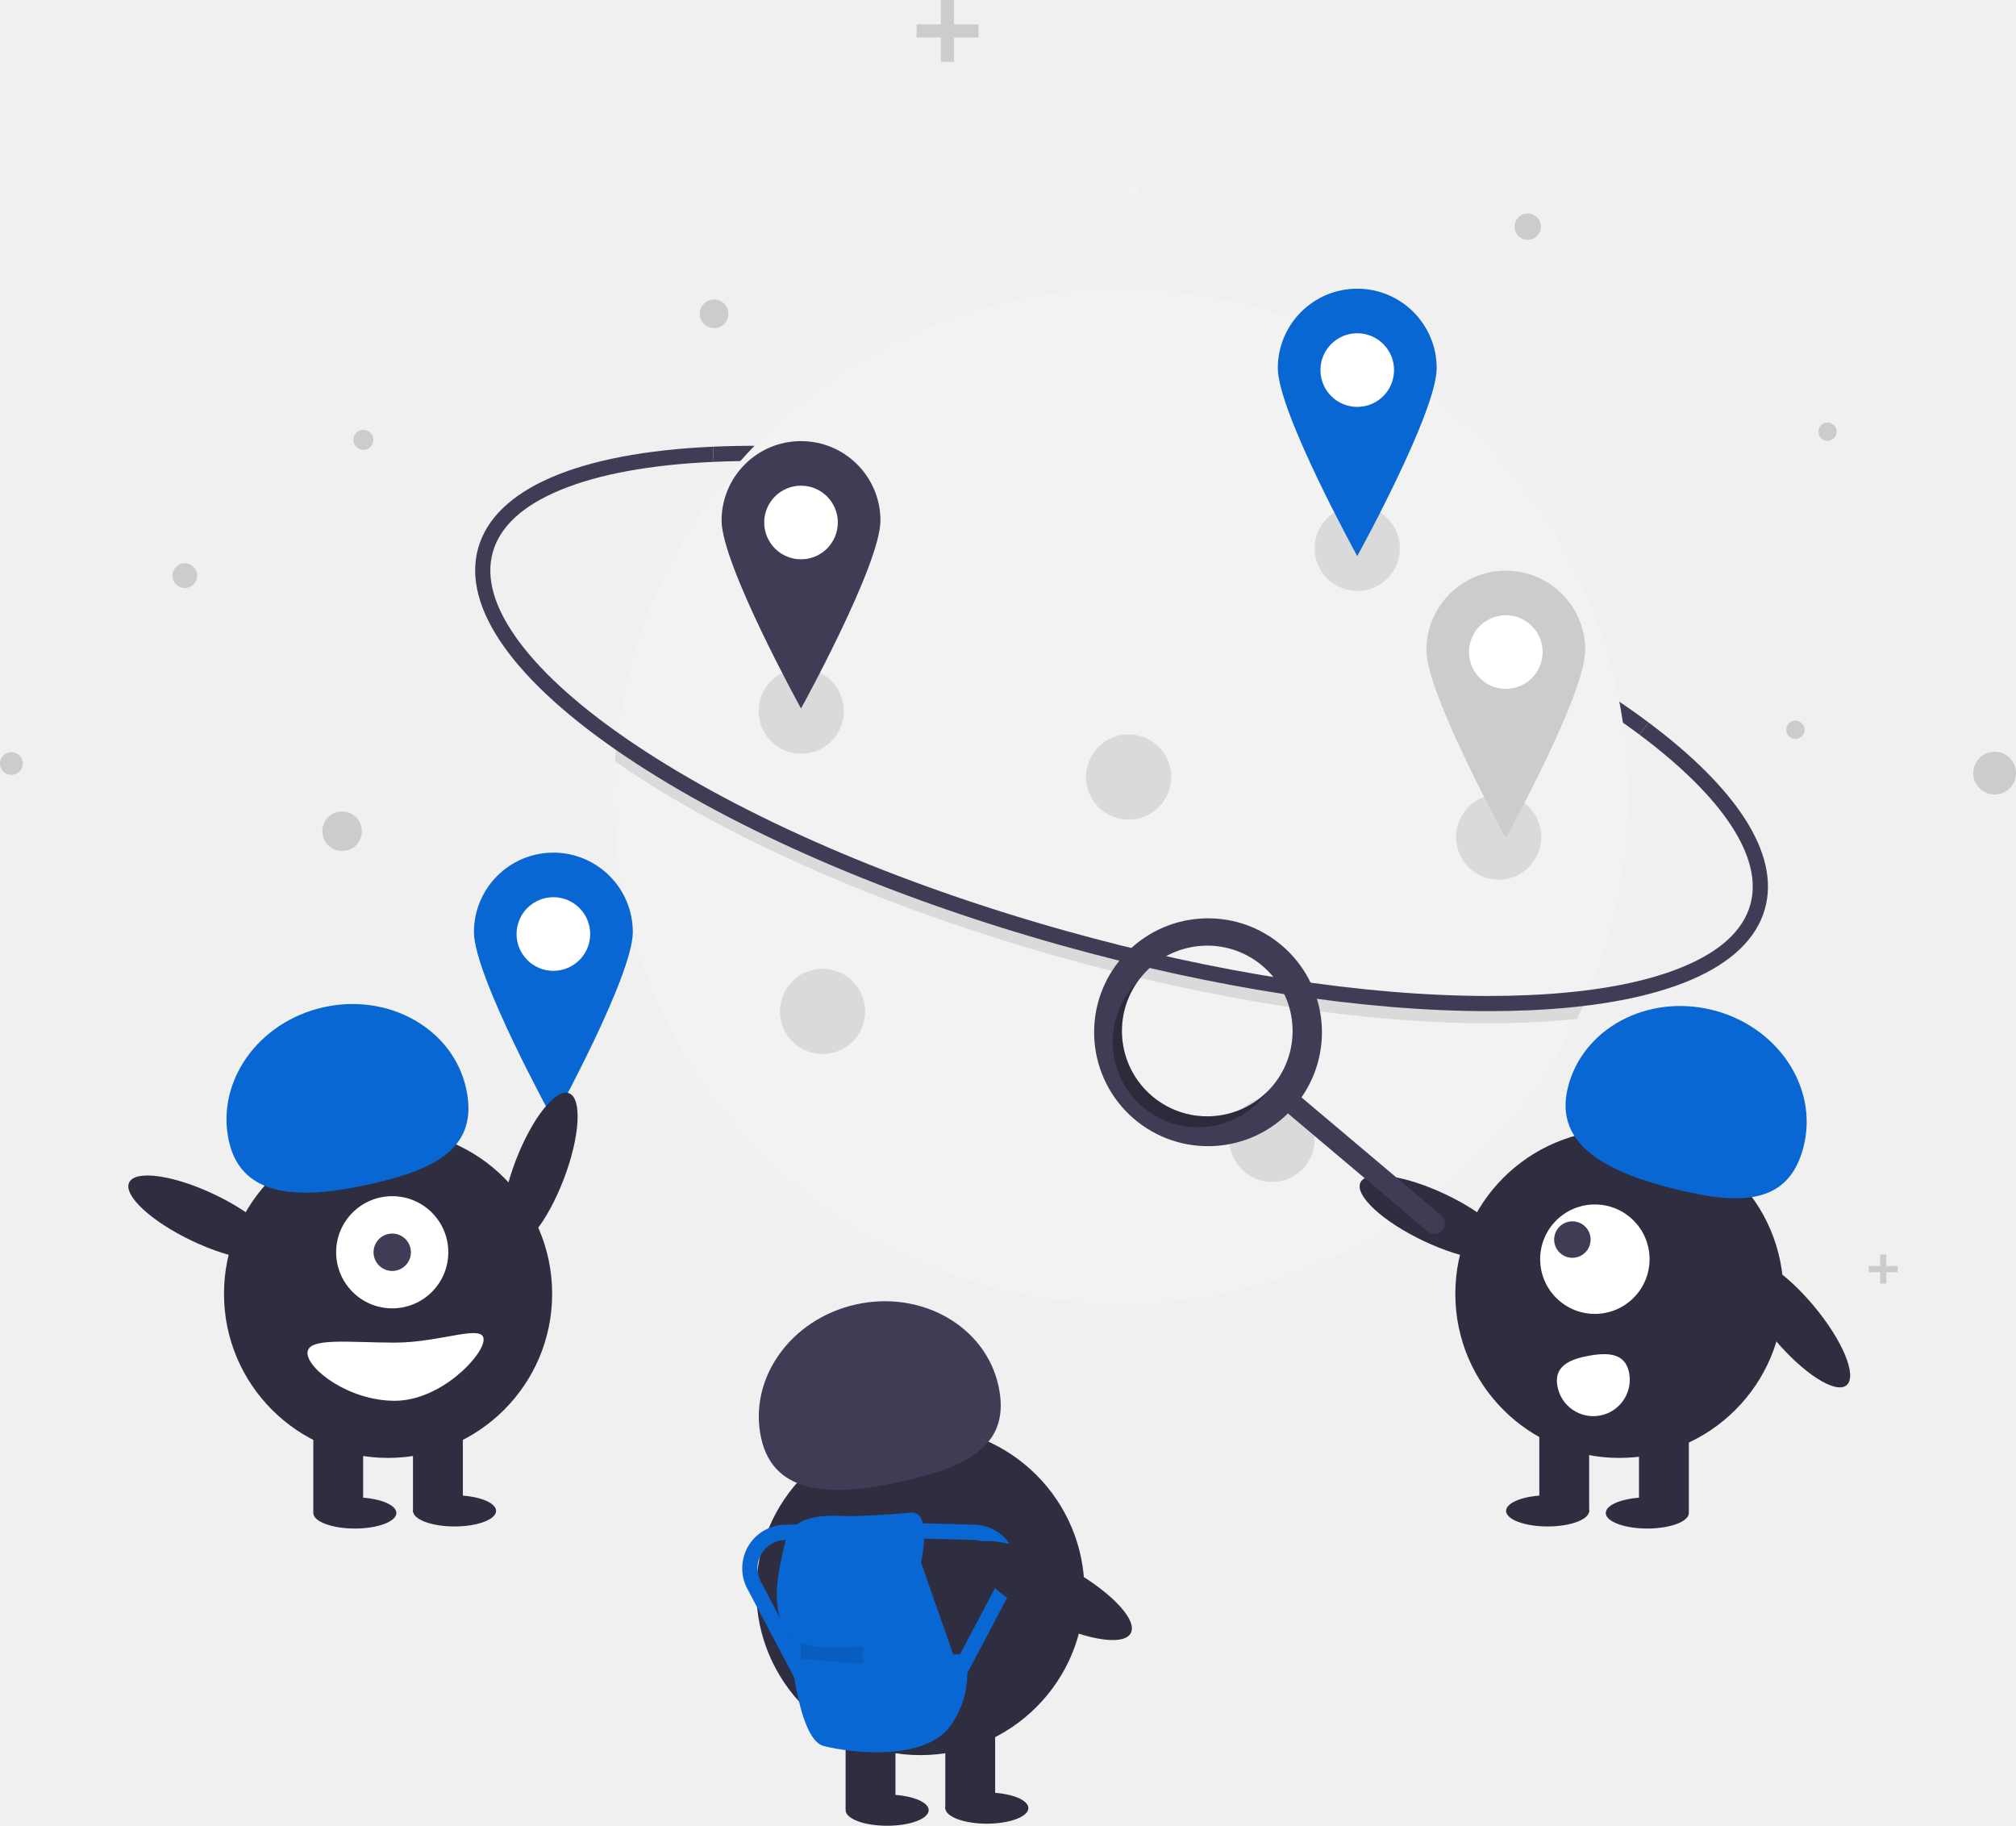
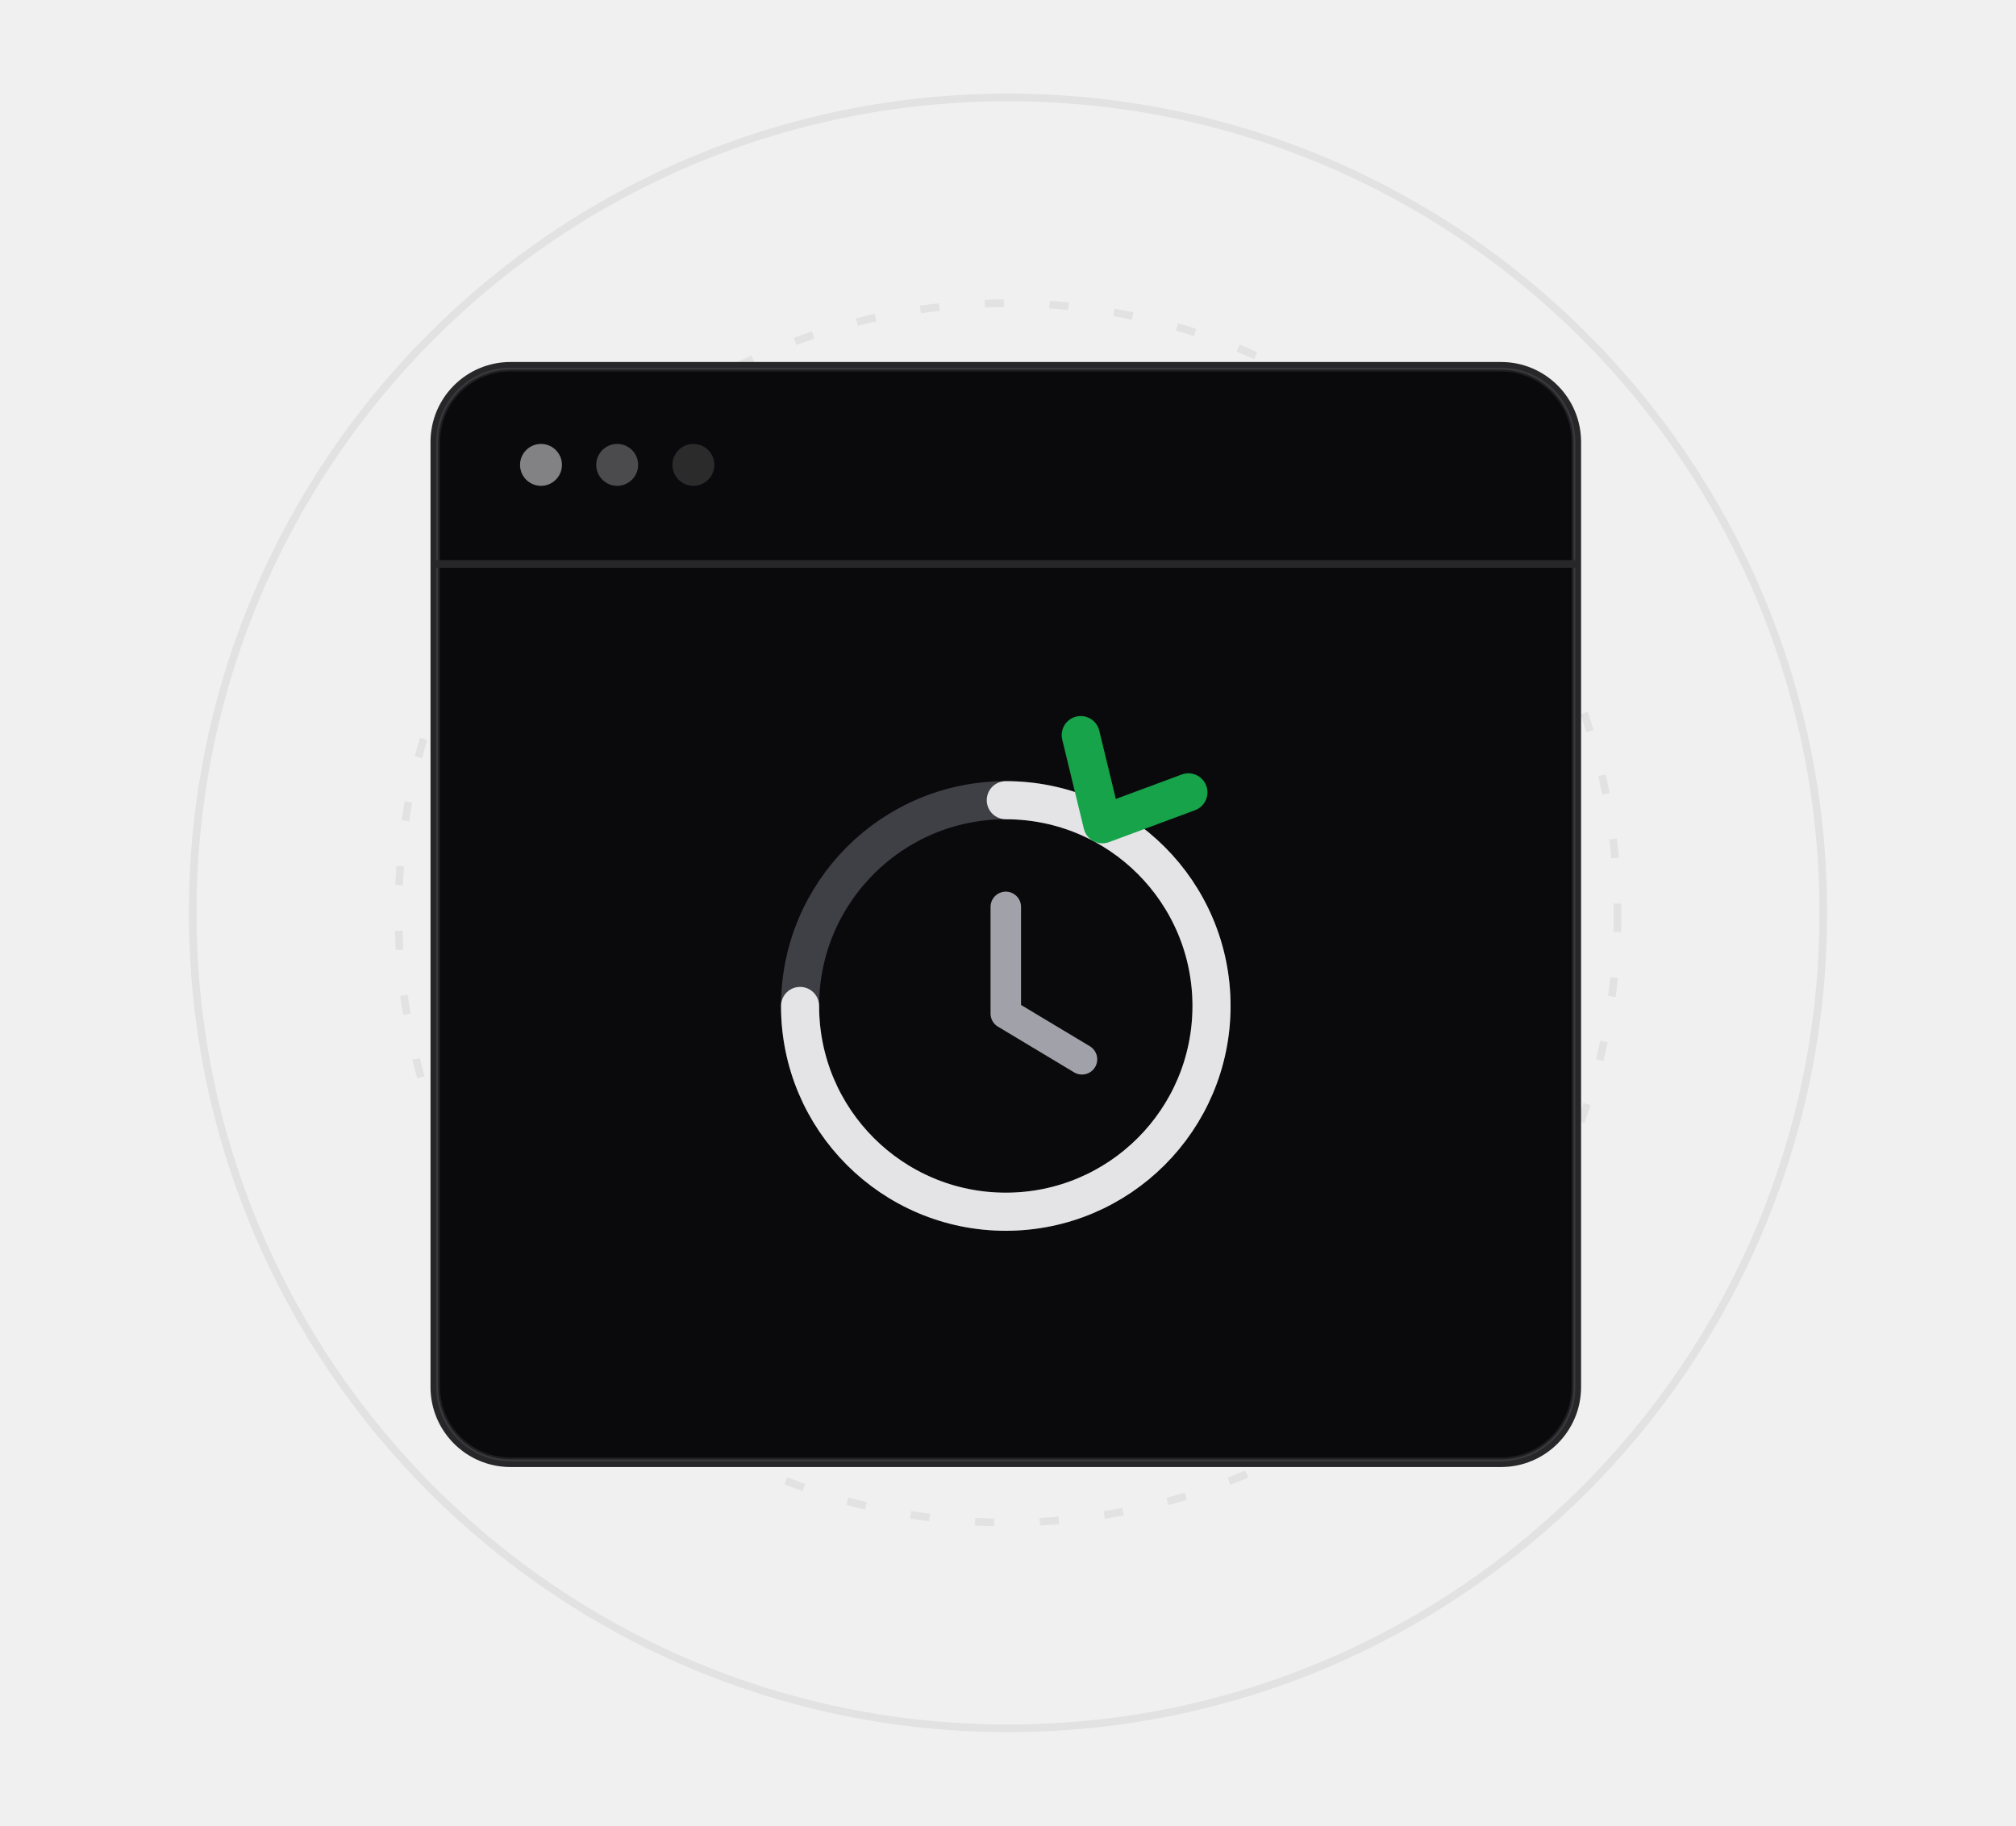
- <svg xmlns="http://www.w3.org/2000/svg" id="f38f865d-e131-49ab-9ab3-db2059075423" data-name="Layer 1" width="529.16" height="479.144" viewBox="0 0 529.16 479.144">
-   <path d="M765.724,403.199c-28.17-21.06-72.292-40.977-121.051-54.643-44.396-12.444-87.698-18.452-121.939-16.917l-.178-3.982c34.649-1.552,78.4,4.507,123.193,17.061,49.214,13.794,93.814,33.946,122.362,55.289Z" transform="translate(-335.4198 -210.428)" fill="#3f3d56" />
-   <path d="M762.799,419.42a132.645,132.645,0,0,1-11.479,54.156q-.951,2.14-1.981,4.241A133.148,133.148,0,0,1,496.541,419.42q0-4.622.315-9.172.149-2.314.387-4.6A133.136,133.136,0,0,1,762.799,419.42Z" transform="translate(-335.4198 -210.428)" fill="#f2f2f2" />
-   <path d="M751.32,473.576q-.951,2.14-1.981,4.241-5.835.634-12.285.921c-3.559.159-7.222.239-10.965.239-32.692,0-72.037-6.035-112.231-17.299-44.794-12.556-85.318-30.117-114.112-49.453q-1.471-.986-2.89-1.977.149-2.314.387-4.6,2.29,1.632,4.723,3.268c28.455,19.104,68.573,36.479,112.968,48.923,39.843,11.168,78.817,17.151,111.135,17.151q5.542,0,10.806-.235Q744.54,474.409,751.32,473.576Z" transform="translate(-335.4198 -210.428)" opacity="0.1" style="isolation:isolate" />
-   <path d="M726.09,475.789c-32.691.001-72.039-6.035-112.231-17.3-44.793-12.555-85.319-30.117-114.114-49.452-29.395-19.739-43.179-39.188-38.813-54.766,4.366-15.578,26.251-25.03,61.623-26.615l.178,3.982c-16.518.74-29.98,3.195-40.011,7.297-10.007,4.092-16.047,9.613-17.952,16.412-1.905,6.798.385,14.654,6.807,23.351,6.438,8.718,16.663,17.812,30.39,27.03,28.452,19.105,68.572,36.48,112.968,48.924,39.844,11.168,78.815,17.152,111.135,17.153q5.539,0,10.804-.235c16.518-.74,29.98-3.195,40.012-7.297,10.007-4.092,16.047-9.613,17.952-16.411,3.421-12.207-6.918-28.068-29.114-44.661l2.387-3.192c11.422,8.539,19.877,16.956,25.13,25.016,5.632,8.642,7.46,16.687,5.435,23.913-4.366,15.578-26.251,25.029-61.623,26.615C733.493,475.71,729.832,475.789,726.09,475.789Z" transform="translate(-335.4198 -210.428)" fill="#3f3d56" />
-   <circle cx="297.772" cy="50.327" r="1.526" fill="#f2f2f2" />
-   <circle cx="95.385" cy="115.426" r="2.624" fill="#ccc" />
-   <circle cx="89.792" cy="218.145" r="5.185" fill="#ccc" />
-   <circle cx="400.999" cy="59.481" r="3.455" fill="#ccc" />
-   <circle cx="523.55" cy="202.89" r="5.61" fill="#ccc" />
-   <circle cx="479.682" cy="113.287" r="2.407" fill="#ccc" />
-   <circle cx="187.425" cy="82.364" r="3.755" fill="#ccc" />
-   <circle cx="471.257" cy="191.514" r="2.407" fill="#ccc" />
-   <circle cx="2.996" cy="200.371" r="2.996" fill="#ccc" />
-   <circle cx="48.508" cy="151.068" r="3.244" fill="#ccc" />
-   <polygon points="256.822 6.402 250.42 6.402 250.42 0 246.985 0 246.985 6.402 240.58 6.402 240.58 9.84 246.985 9.84 246.985 16.242 250.42 16.242 250.42 9.84 256.822 9.84 256.822 6.402" fill="#ccc" />
-   <polygon points="405.335 352.829 401.314 352.829 401.314 348.81 399.158 348.81 399.158 352.829 395.138 352.829 395.138 354.986 399.158 354.986 399.158 359.006 401.314 359.006 401.314 354.986 405.335 354.986 405.335 352.829" fill="#ccc" />
-   <polygon points="498.123 332.252 495.118 332.252 495.118 329.247 493.504 329.247 493.504 332.252 490.499 332.252 490.499 333.866 493.504 333.866 493.504 336.871 495.118 336.871 495.118 333.866 498.123 333.866 498.123 332.252" fill="#ccc" />
-   <circle cx="210.308" cy="186.618" r="11.187" opacity="0.1" style="isolation:isolate" />
-   <circle cx="333.876" cy="298.998" r="11.187" opacity="0.1" style="isolation:isolate" />
-   <circle cx="296.247" cy="203.907" r="11.187" opacity="0.1" style="isolation:isolate" />
-   <circle cx="215.902" cy="265.437" r="11.187" opacity="0.1" style="isolation:isolate" />
-   <circle cx="356.251" cy="143.903" r="11.187" opacity="0.1" style="isolation:isolate" />
-   <circle cx="393.372" cy="219.671" r="11.187" opacity="0.1" style="isolation:isolate" />
-   <circle cx="356.251" cy="97.12" r="14.747" fill="#fff" />
-   <path d="M691.67,286.191a20.849,20.849,0,0,0-20.849,20.849c0,11.515,20.849,49.325,20.849,49.325s20.849-37.811,20.849-49.325A20.849,20.849,0,0,0,691.67,286.191Zm0,31.019a9.662,9.662,0,1,1,9.662-9.662,9.662,9.662,0,0,1-9.662,9.662h0Z" transform="translate(-335.4198 -210.428)" fill="#0967d3" />
-   <circle cx="210.251" cy="137.12" r="14.747" fill="#fff" />
-   <path d="M545.67,326.191a20.849,20.849,0,0,0-20.849,20.849c0,11.515,20.849,49.325,20.849,49.325s20.849-37.811,20.849-49.325A20.849,20.849,0,0,0,545.67,326.191Zm0,31.019a9.662,9.662,0,1,1,9.662-9.662,9.662,9.662,0,0,1-9.662,9.662h0Z" transform="translate(-335.4198 -210.428)" fill="#3f3d56" />
-   <circle cx="395.251" cy="171.12" r="14.747" fill="#fff" />
-   <path d="M730.67,360.191a20.849,20.849,0,0,0-20.849,20.849c0,11.515,20.849,49.325,20.849,49.325s20.849-37.811,20.849-49.325A20.849,20.849,0,0,0,730.67,360.191Zm0,31.019a9.662,9.662,0,1,1,9.662-9.662,9.662,9.662,0,0,1-9.662,9.662h0Z" transform="translate(-335.4198 -210.428)" fill="#ccc" style="isolation:isolate" />
-   <circle cx="145.251" cy="245.12" r="14.747" fill="#fff" />
-   <path d="M480.67,434.191a20.849,20.849,0,0,0-20.849,20.849c0,11.515,20.849,49.325,20.849,49.325s20.849-37.811,20.849-49.325A20.849,20.849,0,0,0,480.67,434.191Zm0,31.019a9.662,9.662,0,1,1,9.662-9.662,9.662,9.662,0,0,1-9.662,9.662h0Z" transform="translate(-335.4198 -210.428)" fill="#0967d3" />
-   <ellipse cx="806.286" cy="557.447" rx="6.76" ry="21.534" transform="translate(-505.2026 437.2108) rotate(-39.93837)" fill="#2f2e41" />
-   <circle cx="425.059" cy="339.542" r="43.067" fill="#2f2e41" />
-   <rect x="430.204" y="373.341" width="13.084" height="23.442" fill="#2f2e41" />
-   <rect x="404.037" y="373.341" width="13.084" height="23.442" fill="#2f2e41" />
-   <ellipse cx="432.385" cy="397.055" rx="10.903" ry="4.089" fill="#2f2e41" />
-   <ellipse cx="406.217" cy="396.51" rx="10.903" ry="4.089" fill="#2f2e41" />
-   <path d="M746.956,495.833c3.846-15.487,20.821-24.601,37.915-20.356s27.834,20.24,23.989,35.727-16.604,15.537-33.698,11.292S743.111,511.32,746.956,495.833Z" transform="translate(-335.4198 -210.428)" fill="#0967d3" />
-   <ellipse cx="711.971" cy="529.986" rx="6.76" ry="21.534" transform="translate(-407.4064 735.729) rotate(-64.62574)" fill="#2f2e41" />
-   <circle cx="418.621" cy="330.454" r="14.359" fill="#fff" />
-   <circle cx="412.719" cy="325.307" r="4.786" fill="#3f3d56" />
-   <path d="M763.048,570.797a9.572,9.572,0,1,1-18.835,3.429h0l-.003-.018c-.942-5.202,3.08-7.043,8.283-7.985S762.106,565.595,763.048,570.797Z" transform="translate(-335.4198 -210.428)" fill="#fff" />
-   <path d="M671.784,458.477a29.898,29.898,0,1,0,1.695,44.155l36.674,30.945a2.755,2.755,0,0,0,3.558-4.208l-.004-.003-36.674-30.945A29.9,29.9,0,0,0,671.784,458.477Zm-2.364,36.964a22.4,22.4,0,1,1-2.674-31.565l0,0A22.4,22.4,0,0,1,669.419,495.44Z" transform="translate(-335.4198 -210.428)" fill="#3f3d56" />
-   <path d="M637.854,498.114a22.401,22.401,0,0,1-3.801-30.113q-.642.647-1.242,1.355a22.4,22.4,0,1,0,34.239,28.891q.598-.709,1.127-1.452A22.401,22.401,0,0,1,637.854,498.114Z" transform="translate(-335.4198 -210.428)" opacity="0.3" style="isolation:isolate" />
-   <ellipse cx="477.089" cy="517.447" rx="21.534" ry="6.76" transform="translate(-512.0095 567.9214) rotate(-69.08217)" fill="#2f2e41" />
-   <circle cx="101.862" cy="339.541" r="43.067" fill="#2f2e41" />
-   <rect x="82.236" y="373.341" width="13.084" height="23.442" fill="#2f2e41" />
-   <rect x="108.404" y="373.341" width="13.084" height="23.442" fill="#2f2e41" />
-   <ellipse cx="93.139" cy="397.055" rx="10.903" ry="4.089" fill="#2f2e41" />
-   <ellipse cx="119.307" cy="396.51" rx="10.903" ry="4.089" fill="#2f2e41" />
-   <circle cx="102.952" cy="328.638" r="14.719" fill="#fff" />
-   <circle cx="102.952" cy="328.638" r="4.906" fill="#3f3d56" />
-   <path d="M395.505,509.918c-3.477-15.574,7.639-31.31,24.829-35.149s33.944,5.675,37.422,21.249-7.915,21.318-25.105,25.156S398.982,525.492,395.505,509.918Z" transform="translate(-335.4198 -210.428)" fill="#0967d3" />
-   <ellipse cx="388.774" cy="529.986" rx="6.76" ry="21.534" transform="translate(-592.1042 443.7113) rotate(-64.62574)" fill="#2f2e41" />
-   <path d="M416.127,565.506c0,4.215,10.853,12.539,22.897,12.539s23.335-11.867,23.335-16.082-11.292.818-23.335.818S416.127,561.291,416.127,565.506Z" transform="translate(-335.4198 -210.428)" fill="#fff" />
-   <circle cx="241.581" cy="417.541" r="43.067" fill="#2f2e41" />
-   <rect x="221.956" y="451.341" width="13.084" height="23.442" fill="#2f2e41" />
-   <rect x="248.123" y="451.341" width="13.084" height="23.442" fill="#2f2e41" />
-   <ellipse cx="232.859" cy="475.055" rx="10.903" ry="4.089" fill="#2f2e41" />
-   <ellipse cx="259.026" cy="474.51" rx="10.903" ry="4.089" fill="#2f2e41" />
-   <path d="M535.224,587.918c-3.477-15.574,7.639-31.31,24.829-35.149s33.944,5.675,37.422,21.249-7.915,21.318-25.105,25.156S538.702,603.492,535.224,587.918Z" transform="translate(-335.4198 -210.428)" fill="#3f3d56" />
-   <path d="M577.174,620.507s3.124-13.746-2.812-13.121-14.059.937-16.245.937-14.683-1.562-16.558,6.561-4.374,18.12.937,24.368c0,0,1.874,27.492,9.06,29.367s26.243,4.061,33.116-4.999a23.3,23.3,0,0,0,4.061-19.057H585.609Z" transform="translate(-335.4198 -210.428)" fill="#0967d3" />
-   <path d="M545.62,641.438s5.311,2.499,16.245.937v4.686l-16.245-1.25Z" transform="translate(-335.4198 -210.428)" opacity="0.1" style="isolation:isolate" />
-   <path d="M585.311,657.103l-3.537-1.869L597.504,625.468a7.431,7.431,0,0,0-6.37-10.9l-16.507-.444.107-3.999,16.508.444a11.432,11.432,0,0,1,9.799,16.769Z" transform="translate(-335.4198 -210.428)" fill="#0967d3" />
-   <path d="M547.294,657.103,531.564,627.337A11.432,11.432,0,0,1,541.363,610.569l16.508-.444.107,3.999-16.508.444a7.431,7.431,0,0,0-6.37,10.9l15.73,29.766Z" transform="translate(-335.4198 -210.428)" fill="#0967d3" />
-   <ellipse cx="611.105" cy="627.848" rx="7.501" ry="23.892" transform="translate(-565.0462 664.0244) rotate(-62.12179)" fill="#2f2e41" />
+ <svg xmlns="http://www.w3.org/2000/svg" width="529.16" height="479.144" viewBox="0 0 529.16 479.144" fill="none" role="presentation" aria-hidden="true">
+   <g stroke="#a1a1aa" stroke-opacity=".18" stroke-width="2">
+     <circle cx="264.58" cy="239.57" r="214" />
+     <circle cx="264.58" cy="239.57" r="160" stroke-dasharray="5 12" />
+   </g>
+   <g transform="translate(114 96)">
+     <rect width="300" height="288" rx="20" fill="#0a0a0c" stroke="#27272a" stroke-width="2" />
+     <rect x="1" y="1" width="298" height="286" rx="19" stroke="#e4e4e7" stroke-opacity=".1" />
+     <path d="M0 52h300" stroke="#27272a" stroke-width="2" />
+     <g fill="#e4e4e7">
+       <circle cx="28" cy="26" r="5.5" opacity=".55" />
+       <circle cx="48" cy="26" r="5.5" opacity=".3" />
+       <circle cx="68" cy="26" r="5.5" opacity=".15" />
+     </g>
+     <g transform="translate(150 168)">
+       <circle r="54" stroke="#3f3f46" stroke-width="10" />
+       <path d="M0-54a54 54 0 1 1-54 54" stroke="#e4e4e7" stroke-width="10" stroke-linecap="round" />
+       <path d="M-16-72L0-54l16-18" stroke="#16a34a" stroke-width="10" stroke-linecap="round" stroke-linejoin="round" transform="rotate(28)" />
+       <path d="M0-26v28l20 12" stroke="#a1a1aa" stroke-width="8" stroke-linecap="round" stroke-linejoin="round" />
+     </g>
+   </g>
</svg>
